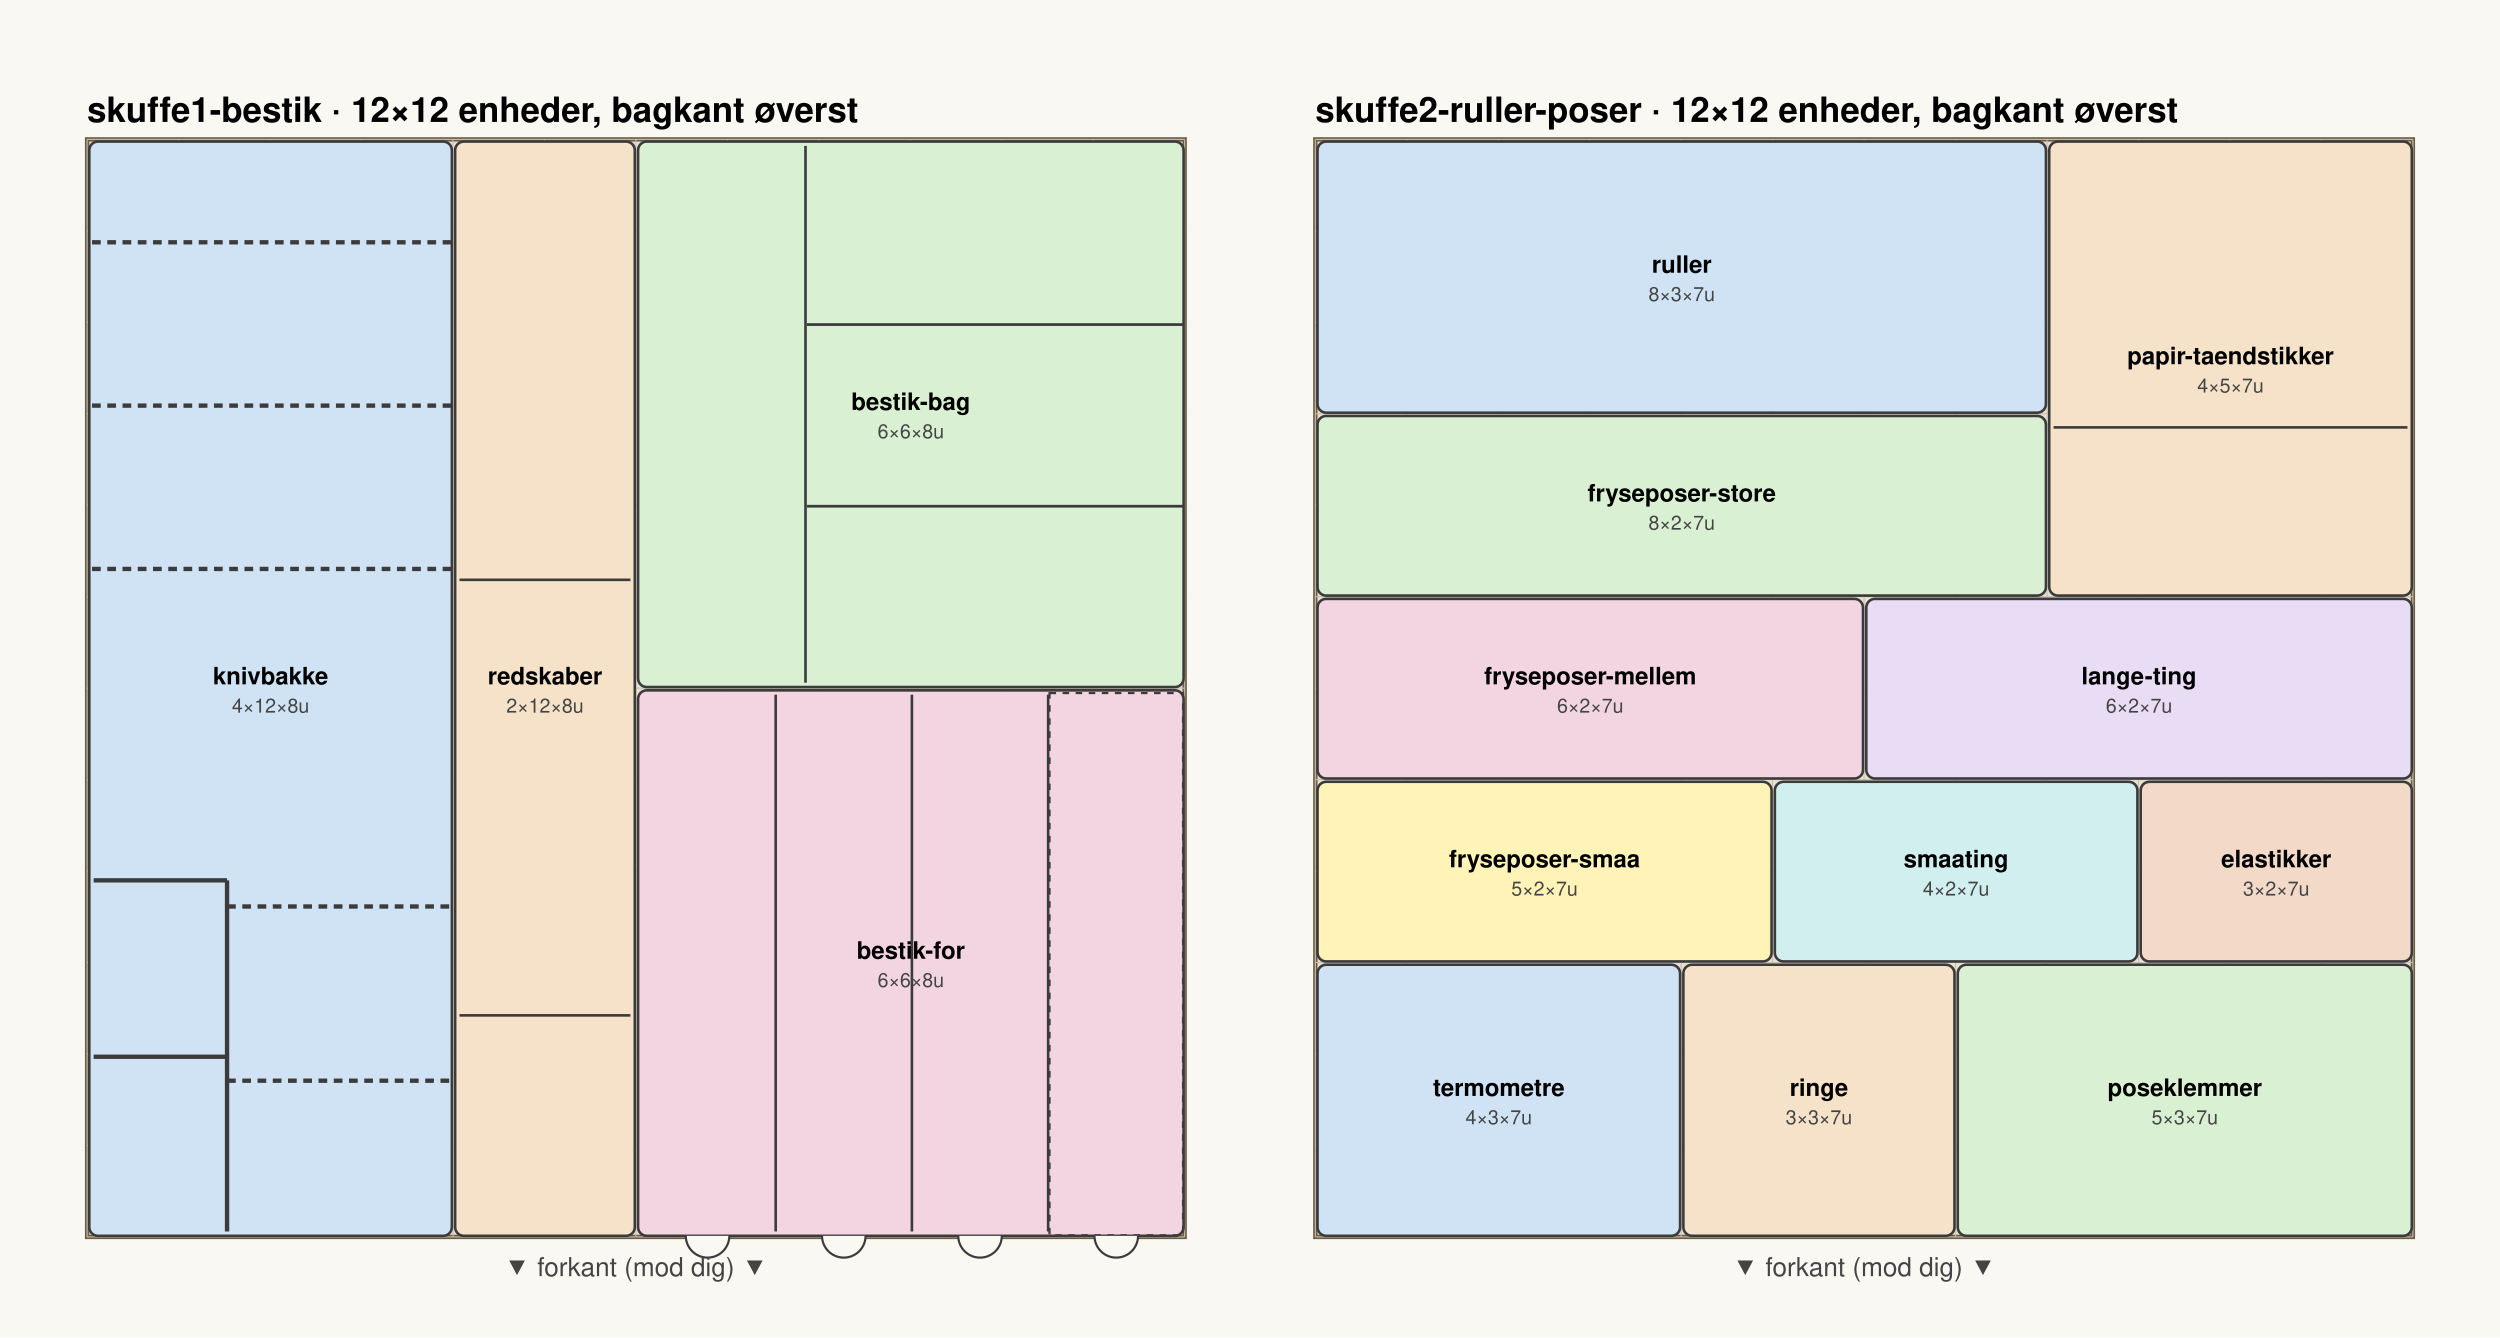
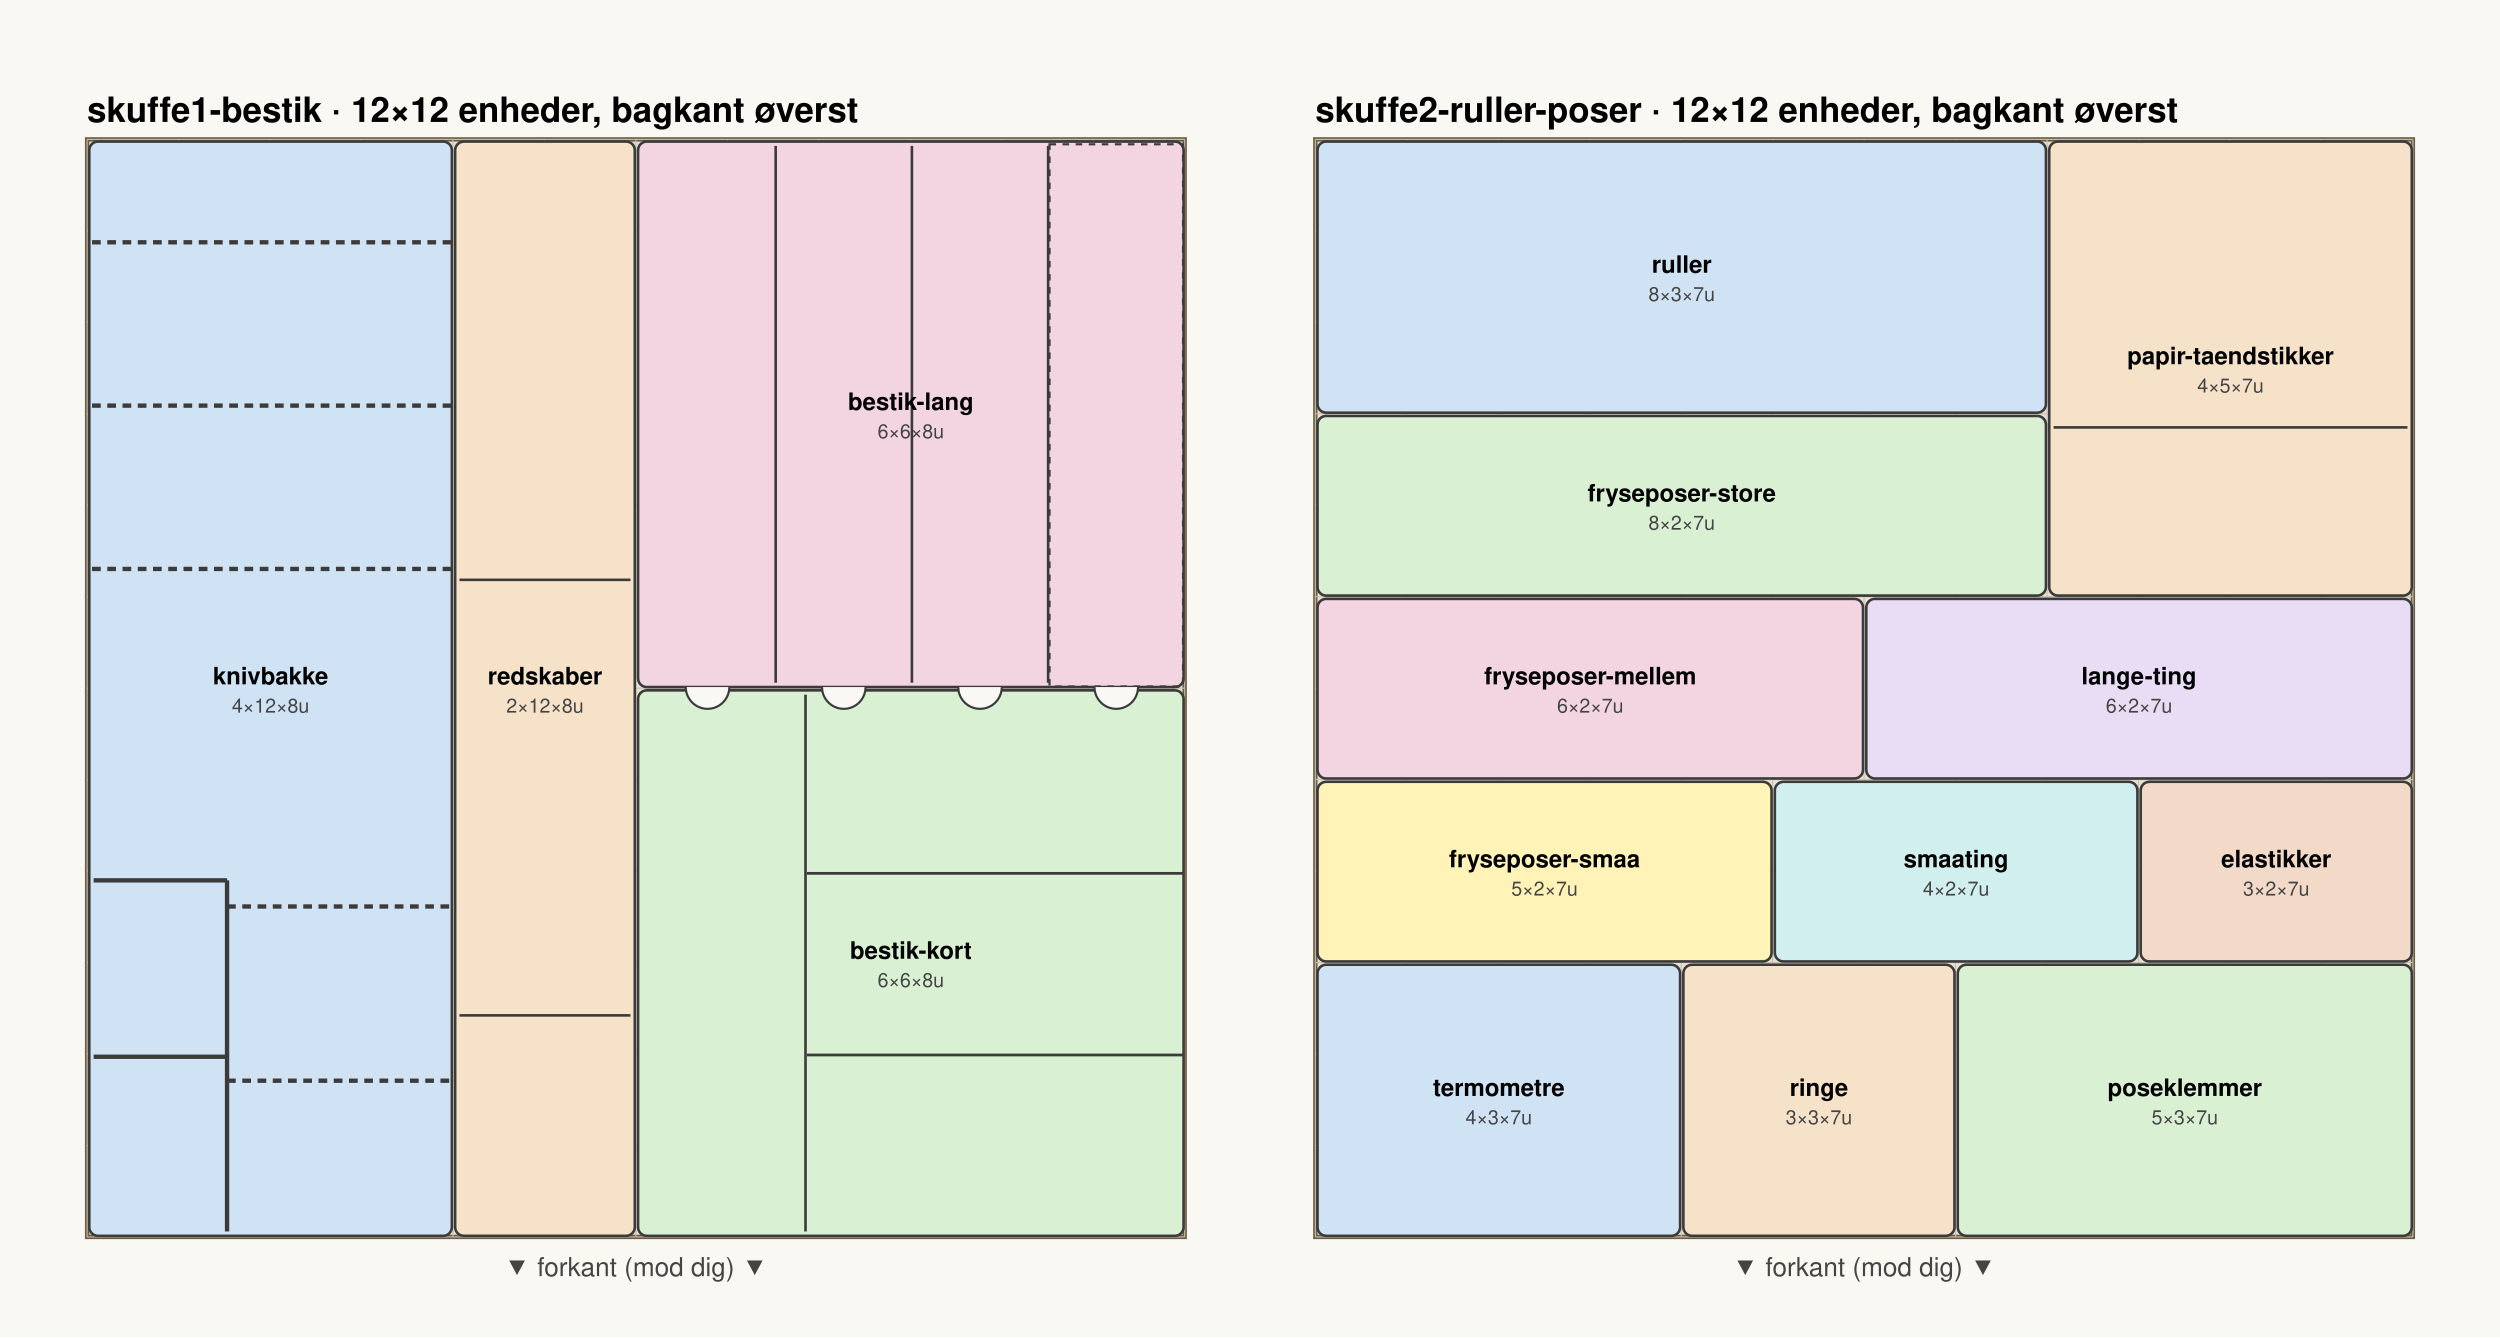
<svg xmlns="http://www.w3.org/2000/svg" width="1148.0" height="614.0" viewBox="0 0 1148.0 614.0" font-family="Helvetica, Arial, sans-serif">
  <rect width="100%" height="100%" fill="#faf8f3" />
  <text x="40.0" y="56" font-size="16" font-weight="bold">skuffe1-bestik  ·  12×12 enheder, bagkant øverst</text>
  <rect x="40.0" y="64" width="504.0" height="504.0" fill="#e8e1d3" stroke="#6b5d45" stroke-width="2" />
  <line x1="40.0" y1="64" x2="40.0" y2="568.0" stroke="#c9bfae" stroke-width="0.5" />
  <line x1="82.0" y1="64" x2="82.0" y2="568.0" stroke="#c9bfae" stroke-width="0.5" />
  <line x1="124.0" y1="64" x2="124.0" y2="568.0" stroke="#c9bfae" stroke-width="0.5" />
  <line x1="166.0" y1="64" x2="166.0" y2="568.0" stroke="#c9bfae" stroke-width="0.5" />
  <line x1="208.0" y1="64" x2="208.0" y2="568.0" stroke="#c9bfae" stroke-width="0.5" />
  <line x1="250.0" y1="64" x2="250.0" y2="568.0" stroke="#c9bfae" stroke-width="0.5" />
  <line x1="292.0" y1="64" x2="292.0" y2="568.0" stroke="#c9bfae" stroke-width="0.5" />
  <line x1="334.0" y1="64" x2="334.0" y2="568.0" stroke="#c9bfae" stroke-width="0.5" />
  <line x1="376.0" y1="64" x2="376.0" y2="568.0" stroke="#c9bfae" stroke-width="0.5" />
  <line x1="418.0" y1="64" x2="418.0" y2="568.0" stroke="#c9bfae" stroke-width="0.5" />
  <line x1="460.0" y1="64" x2="460.0" y2="568.0" stroke="#c9bfae" stroke-width="0.5" />
  <line x1="502.0" y1="64" x2="502.0" y2="568.0" stroke="#c9bfae" stroke-width="0.5" />
  <line x1="544.0" y1="64" x2="544.0" y2="568.0" stroke="#c9bfae" stroke-width="0.5" />
  <line x1="40.0" y1="64.0" x2="544.0" y2="64.0" stroke="#c9bfae" stroke-width="0.5" />
  <line x1="40.0" y1="106.0" x2="544.0" y2="106.0" stroke="#c9bfae" stroke-width="0.5" />
  <line x1="40.0" y1="148.0" x2="544.0" y2="148.0" stroke="#c9bfae" stroke-width="0.5" />
  <line x1="40.0" y1="190.0" x2="544.0" y2="190.0" stroke="#c9bfae" stroke-width="0.5" />
  <line x1="40.0" y1="232.0" x2="544.0" y2="232.0" stroke="#c9bfae" stroke-width="0.5" />
  <line x1="40.0" y1="274.0" x2="544.0" y2="274.0" stroke="#c9bfae" stroke-width="0.5" />
  <line x1="40.0" y1="316.0" x2="544.0" y2="316.0" stroke="#c9bfae" stroke-width="0.5" />
  <line x1="40.0" y1="358.0" x2="544.0" y2="358.0" stroke="#c9bfae" stroke-width="0.5" />
  <line x1="40.0" y1="400.0" x2="544.0" y2="400.0" stroke="#c9bfae" stroke-width="0.5" />
  <line x1="40.0" y1="442.0" x2="544.0" y2="442.0" stroke="#c9bfae" stroke-width="0.5" />
  <line x1="40.0" y1="484.0" x2="544.0" y2="484.0" stroke="#c9bfae" stroke-width="0.5" />
  <line x1="40.0" y1="526.0" x2="544.0" y2="526.0" stroke="#c9bfae" stroke-width="0.5" />
  <line x1="40.0" y1="568.0" x2="544.0" y2="568.0" stroke="#c9bfae" stroke-width="0.5" />
  <rect x="41.0" y="65.0" width="166.5" height="502.5" rx="4" fill="#cfe3f5" stroke="#3b3b3b" stroke-width="1.2" />
  <line x1="42.26" y1="111.26" x2="207.24" y2="111.26" stroke="#3b3b3b" stroke-width="2" stroke-dasharray="4 3" />
  <line x1="42.26" y1="186.26" x2="207.24" y2="186.26" stroke="#3b3b3b" stroke-width="2" stroke-dasharray="4 3" />
  <line x1="42.26" y1="261.26" x2="207.24" y2="261.26" stroke="#3b3b3b" stroke-width="2" stroke-dasharray="4 3" />
  <line x1="104.26" y1="416.26" x2="207.24" y2="416.26" stroke="#3b3b3b" stroke-width="2" stroke-dasharray="4 3" />
  <line x1="104.26" y1="496.26" x2="207.24" y2="496.26" stroke="#3b3b3b" stroke-width="2" stroke-dasharray="4 3" />
  <line x1="104.26" y1="404.26" x2="104.26" y2="565.5" stroke="#3b3b3b" stroke-width="2" />
  <line x1="43.0" y1="404.26" x2="104.26" y2="404.26" stroke="#3b3b3b" stroke-width="2" />
  <line x1="43.0" y1="485.26" x2="104.26" y2="485.26" stroke="#3b3b3b" stroke-width="2" />
  <text x="124.25" y="314.25" font-size="11" text-anchor="middle" font-weight="bold">knivbakke</text>
  <text x="124.25" y="327.25" font-size="9" text-anchor="middle" fill="#444">4×12×8u</text>
  <rect x="209.0" y="65.0" width="82.5" height="502.5" rx="4" fill="#f5e2c8" stroke="#3b3b3b" stroke-width="1.2" />
  <line x1="211.0" y1="266.26" x2="289.5" y2="266.26" stroke="#3b3b3b" stroke-width="1.2" />
  <line x1="211.0" y1="466.26" x2="289.5" y2="466.26" stroke="#3b3b3b" stroke-width="1.2" />
  <text x="250.25" y="314.25" font-size="11" text-anchor="middle" font-weight="bold">redskaber</text>
  <text x="250.25" y="327.25" font-size="9" text-anchor="middle" fill="#444">2×12×8u</text>
-   <rect x="293.0" y="65.0" width="250.5" height="250.5" rx="4" fill="#d9f0d3" stroke="#3b3b3b" stroke-width="1.2" />
-   <line x1="369.89" y1="67.0" x2="369.89" y2="313.5" stroke="#3b3b3b" stroke-width="1.2" />
-   <rect x="370.52" y="148.413" width="172.72" height="1.26" fill="#3b3b3b" />
-   <rect x="370.52" y="231.827" width="172.72" height="1.26" fill="#3b3b3b" />
-   <text x="418.25" y="188.25" font-size="11" text-anchor="middle" font-weight="bold">bestik-bag</text>
+   <rect x="293.0" y="317.0" width="250.5" height="250.5" rx="4" fill="#d9f0d3" stroke="#3b3b3b" stroke-width="1.2" />
+   <line x1="369.89" y1="319.0" x2="369.89" y2="565.5" stroke="#3b3b3b" stroke-width="1.2" />
+   <rect x="370.52" y="400.413" width="172.72" height="1.26" fill="#3b3b3b" />
+   <rect x="370.52" y="483.827" width="172.72" height="1.26" fill="#3b3b3b" />
+   <text x="418.25" y="440.25" font-size="11" text-anchor="middle" font-weight="bold">bestik-kort</text>
+   <text x="418.25" y="453.25" font-size="9" text-anchor="middle" fill="#444">6×6×8u</text>
+   <rect x="293.0" y="65.0" width="250.5" height="250.5" rx="4" fill="#f3d4e1" stroke="#3b3b3b" stroke-width="1.2" />
+   <line x1="356.19" y1="67.0" x2="356.19" y2="313.5" stroke="#3b3b3b" stroke-width="1.2" />
+   <line x1="418.75" y1="67.0" x2="418.75" y2="313.5" stroke="#3b3b3b" stroke-width="1.2" />
+   <line x1="481.31" y1="67.0" x2="481.31" y2="313.5" stroke="#3b3b3b" stroke-width="1.2" />
+   <rect x="481.94" y="66.26" width="61.3" height="248.98" fill="none" stroke="#3b3b3b" stroke-width="1" stroke-dasharray="3 3" />
+   <path d="M 314.91 315.5 a 10 10 0 0 0 20 0" fill="#faf8f3" stroke="#3b3b3b" stroke-width="1" />
+   <path d="M 377.47 315.5 a 10 10 0 0 0 20 0" fill="#faf8f3" stroke="#3b3b3b" stroke-width="1" />
+   <path d="M 440.03 315.5 a 10 10 0 0 0 20 0" fill="#faf8f3" stroke="#3b3b3b" stroke-width="1" />
+   <path d="M 502.59 315.5 a 10 10 0 0 0 20 0" fill="#faf8f3" stroke="#3b3b3b" stroke-width="1" />
+   <text x="418.25" y="188.25" font-size="11" text-anchor="middle" font-weight="bold">bestik-lang</text>
  <text x="418.25" y="201.25" font-size="9" text-anchor="middle" fill="#444">6×6×8u</text>
-   <rect x="293.0" y="317.0" width="250.5" height="250.5" rx="4" fill="#f3d4e1" stroke="#3b3b3b" stroke-width="1.2" />
-   <line x1="356.19" y1="319.0" x2="356.19" y2="565.5" stroke="#3b3b3b" stroke-width="1.2" />
-   <line x1="418.75" y1="319.0" x2="418.75" y2="565.5" stroke="#3b3b3b" stroke-width="1.2" />
-   <line x1="481.31" y1="319.0" x2="481.31" y2="565.5" stroke="#3b3b3b" stroke-width="1.2" />
-   <rect x="481.94" y="318.26" width="61.3" height="248.98" fill="none" stroke="#3b3b3b" stroke-width="1" stroke-dasharray="3 3" />
-   <path d="M 314.91 567.5 a 10 10 0 0 0 20 0" fill="#faf8f3" stroke="#3b3b3b" stroke-width="1" />
-   <path d="M 377.47 567.5 a 10 10 0 0 0 20 0" fill="#faf8f3" stroke="#3b3b3b" stroke-width="1" />
-   <path d="M 440.03 567.5 a 10 10 0 0 0 20 0" fill="#faf8f3" stroke="#3b3b3b" stroke-width="1" />
-   <path d="M 502.59 567.5 a 10 10 0 0 0 20 0" fill="#faf8f3" stroke="#3b3b3b" stroke-width="1" />
-   <text x="418.25" y="440.25" font-size="11" text-anchor="middle" font-weight="bold">bestik-for</text>
-   <text x="418.25" y="453.25" font-size="9" text-anchor="middle" fill="#444">6×6×8u</text>
  <text x="292.0" y="586.0" font-size="12" text-anchor="middle" fill="#444">▼ forkant (mod dig) ▼</text>
  <text x="604.0" y="56" font-size="16" font-weight="bold">skuffe2-ruller-poser  ·  12×12 enheder, bagkant øverst</text>
  <rect x="604.0" y="64" width="504.0" height="504.0" fill="#e8e1d3" stroke="#6b5d45" stroke-width="2" />
  <line x1="604.0" y1="64" x2="604.0" y2="568.0" stroke="#c9bfae" stroke-width="0.5" />
  <line x1="646.0" y1="64" x2="646.0" y2="568.0" stroke="#c9bfae" stroke-width="0.5" />
  <line x1="688.0" y1="64" x2="688.0" y2="568.0" stroke="#c9bfae" stroke-width="0.5" />
  <line x1="730.0" y1="64" x2="730.0" y2="568.0" stroke="#c9bfae" stroke-width="0.5" />
  <line x1="772.0" y1="64" x2="772.0" y2="568.0" stroke="#c9bfae" stroke-width="0.5" />
  <line x1="814.0" y1="64" x2="814.0" y2="568.0" stroke="#c9bfae" stroke-width="0.5" />
  <line x1="856.0" y1="64" x2="856.0" y2="568.0" stroke="#c9bfae" stroke-width="0.5" />
  <line x1="898.0" y1="64" x2="898.0" y2="568.0" stroke="#c9bfae" stroke-width="0.5" />
  <line x1="940.0" y1="64" x2="940.0" y2="568.0" stroke="#c9bfae" stroke-width="0.5" />
  <line x1="982.0" y1="64" x2="982.0" y2="568.0" stroke="#c9bfae" stroke-width="0.5" />
  <line x1="1024.0" y1="64" x2="1024.0" y2="568.0" stroke="#c9bfae" stroke-width="0.5" />
  <line x1="1066.0" y1="64" x2="1066.0" y2="568.0" stroke="#c9bfae" stroke-width="0.5" />
  <line x1="1108.0" y1="64" x2="1108.0" y2="568.0" stroke="#c9bfae" stroke-width="0.5" />
  <line x1="604.0" y1="64.0" x2="1108.0" y2="64.0" stroke="#c9bfae" stroke-width="0.5" />
  <line x1="604.0" y1="106.0" x2="1108.0" y2="106.0" stroke="#c9bfae" stroke-width="0.5" />
  <line x1="604.0" y1="148.0" x2="1108.0" y2="148.0" stroke="#c9bfae" stroke-width="0.5" />
  <line x1="604.0" y1="190.0" x2="1108.0" y2="190.0" stroke="#c9bfae" stroke-width="0.5" />
  <line x1="604.0" y1="232.0" x2="1108.0" y2="232.0" stroke="#c9bfae" stroke-width="0.5" />
  <line x1="604.0" y1="274.0" x2="1108.0" y2="274.0" stroke="#c9bfae" stroke-width="0.5" />
  <line x1="604.0" y1="316.0" x2="1108.0" y2="316.0" stroke="#c9bfae" stroke-width="0.5" />
  <line x1="604.0" y1="358.0" x2="1108.0" y2="358.0" stroke="#c9bfae" stroke-width="0.5" />
  <line x1="604.0" y1="400.0" x2="1108.0" y2="400.0" stroke="#c9bfae" stroke-width="0.5" />
  <line x1="604.0" y1="442.0" x2="1108.0" y2="442.0" stroke="#c9bfae" stroke-width="0.5" />
  <line x1="604.0" y1="484.0" x2="1108.0" y2="484.0" stroke="#c9bfae" stroke-width="0.5" />
  <line x1="604.0" y1="526.0" x2="1108.0" y2="526.0" stroke="#c9bfae" stroke-width="0.5" />
  <line x1="604.0" y1="568.0" x2="1108.0" y2="568.0" stroke="#c9bfae" stroke-width="0.5" />
  <rect x="605.0" y="65.0" width="334.5" height="124.5" rx="4" fill="#cfe3f5" stroke="#3b3b3b" stroke-width="1.2" />
  <text x="772.25" y="125.25" font-size="11" text-anchor="middle" font-weight="bold">ruller</text>
  <text x="772.25" y="138.25" font-size="9" text-anchor="middle" fill="#444">8×3×7u</text>
  <rect x="941.0" y="65.0" width="166.5" height="208.5" rx="4" fill="#f5e2c8" stroke="#3b3b3b" stroke-width="1.2" />
  <line x1="943.0" y1="196.26" x2="1105.5" y2="196.26" stroke="#3b3b3b" stroke-width="1.2" />
  <text x="1024.25" y="167.25" font-size="11" text-anchor="middle" font-weight="bold">papir-taendstikker</text>
  <text x="1024.25" y="180.25" font-size="9" text-anchor="middle" fill="#444">4×5×7u</text>
  <rect x="605.0" y="191.0" width="334.5" height="82.5" rx="4" fill="#d9f0d3" stroke="#3b3b3b" stroke-width="1.2" />
  <text x="772.25" y="230.25" font-size="11" text-anchor="middle" font-weight="bold">fryseposer-store</text>
  <text x="772.25" y="243.25" font-size="9" text-anchor="middle" fill="#444">8×2×7u</text>
  <rect x="605.0" y="275.0" width="250.5" height="82.5" rx="4" fill="#f3d4e1" stroke="#3b3b3b" stroke-width="1.2" />
  <text x="730.25" y="314.25" font-size="11" text-anchor="middle" font-weight="bold">fryseposer-mellem</text>
  <text x="730.25" y="327.25" font-size="9" text-anchor="middle" fill="#444">6×2×7u</text>
  <rect x="857.0" y="275.0" width="250.5" height="82.5" rx="4" fill="#e9dcf5" stroke="#3b3b3b" stroke-width="1.2" />
  <text x="982.25" y="314.25" font-size="11" text-anchor="middle" font-weight="bold">lange-ting</text>
  <text x="982.25" y="327.25" font-size="9" text-anchor="middle" fill="#444">6×2×7u</text>
  <rect x="605.0" y="359.0" width="208.5" height="82.5" rx="4" fill="#fff3b8" stroke="#3b3b3b" stroke-width="1.2" />
  <text x="709.25" y="398.25" font-size="11" text-anchor="middle" font-weight="bold">fryseposer-smaa</text>
  <text x="709.25" y="411.25" font-size="9" text-anchor="middle" fill="#444">5×2×7u</text>
  <rect x="815.0" y="359.0" width="166.5" height="82.5" rx="4" fill="#d2eff0" stroke="#3b3b3b" stroke-width="1.2" />
  <text x="898.25" y="398.25" font-size="11" text-anchor="middle" font-weight="bold">smaating</text>
  <text x="898.25" y="411.25" font-size="9" text-anchor="middle" fill="#444">4×2×7u</text>
  <rect x="983.0" y="359.0" width="124.5" height="82.5" rx="4" fill="#f2d9c8" stroke="#3b3b3b" stroke-width="1.2" />
  <text x="1045.25" y="398.25" font-size="11" text-anchor="middle" font-weight="bold">elastikker</text>
  <text x="1045.25" y="411.25" font-size="9" text-anchor="middle" fill="#444">3×2×7u</text>
  <rect x="605.0" y="443.0" width="166.5" height="124.5" rx="4" fill="#cfe3f5" stroke="#3b3b3b" stroke-width="1.2" />
  <text x="688.25" y="503.25" font-size="11" text-anchor="middle" font-weight="bold">termometre</text>
  <text x="688.25" y="516.25" font-size="9" text-anchor="middle" fill="#444">4×3×7u</text>
  <rect x="773.0" y="443.0" width="124.5" height="124.5" rx="4" fill="#f5e2c8" stroke="#3b3b3b" stroke-width="1.2" />
  <text x="835.25" y="503.25" font-size="11" text-anchor="middle" font-weight="bold">ringe</text>
  <text x="835.25" y="516.25" font-size="9" text-anchor="middle" fill="#444">3×3×7u</text>
  <rect x="899.0" y="443.0" width="208.5" height="124.5" rx="4" fill="#d9f0d3" stroke="#3b3b3b" stroke-width="1.2" />
  <text x="1003.25" y="503.25" font-size="11" text-anchor="middle" font-weight="bold">poseklemmer</text>
  <text x="1003.25" y="516.25" font-size="9" text-anchor="middle" fill="#444">5×3×7u</text>
  <text x="856.0" y="586.0" font-size="12" text-anchor="middle" fill="#444">▼ forkant (mod dig) ▼</text>
</svg>
